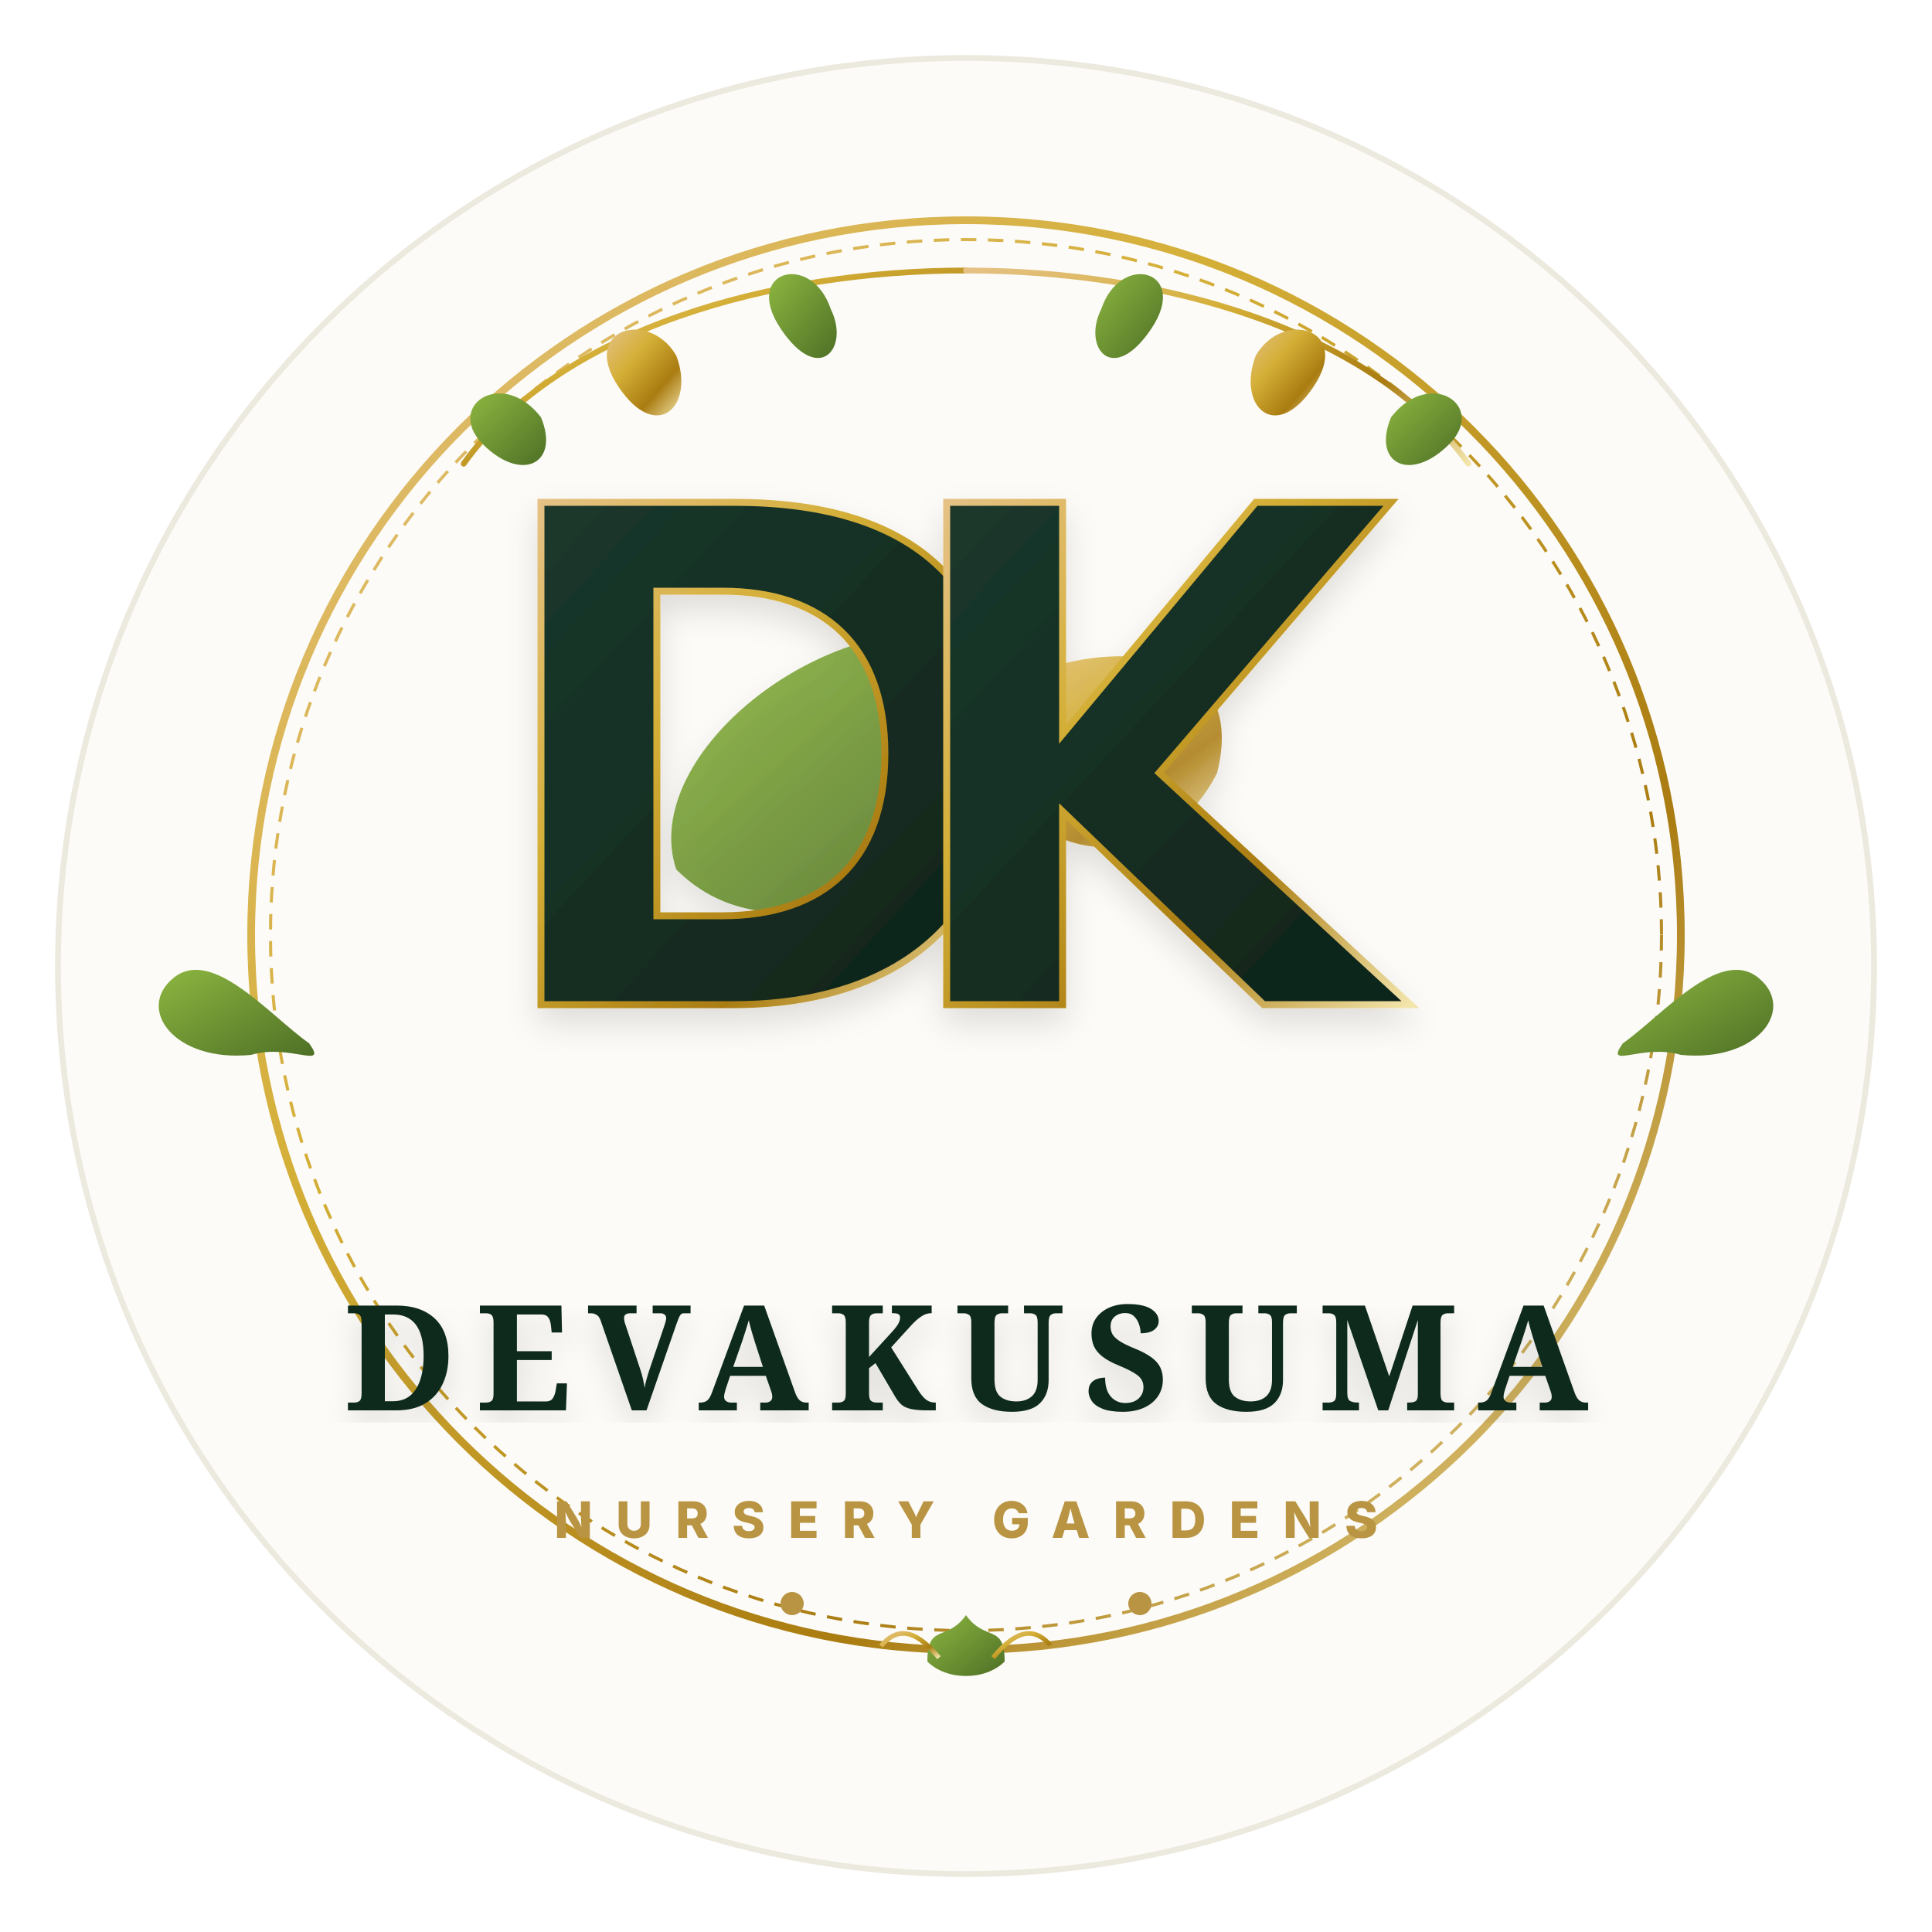
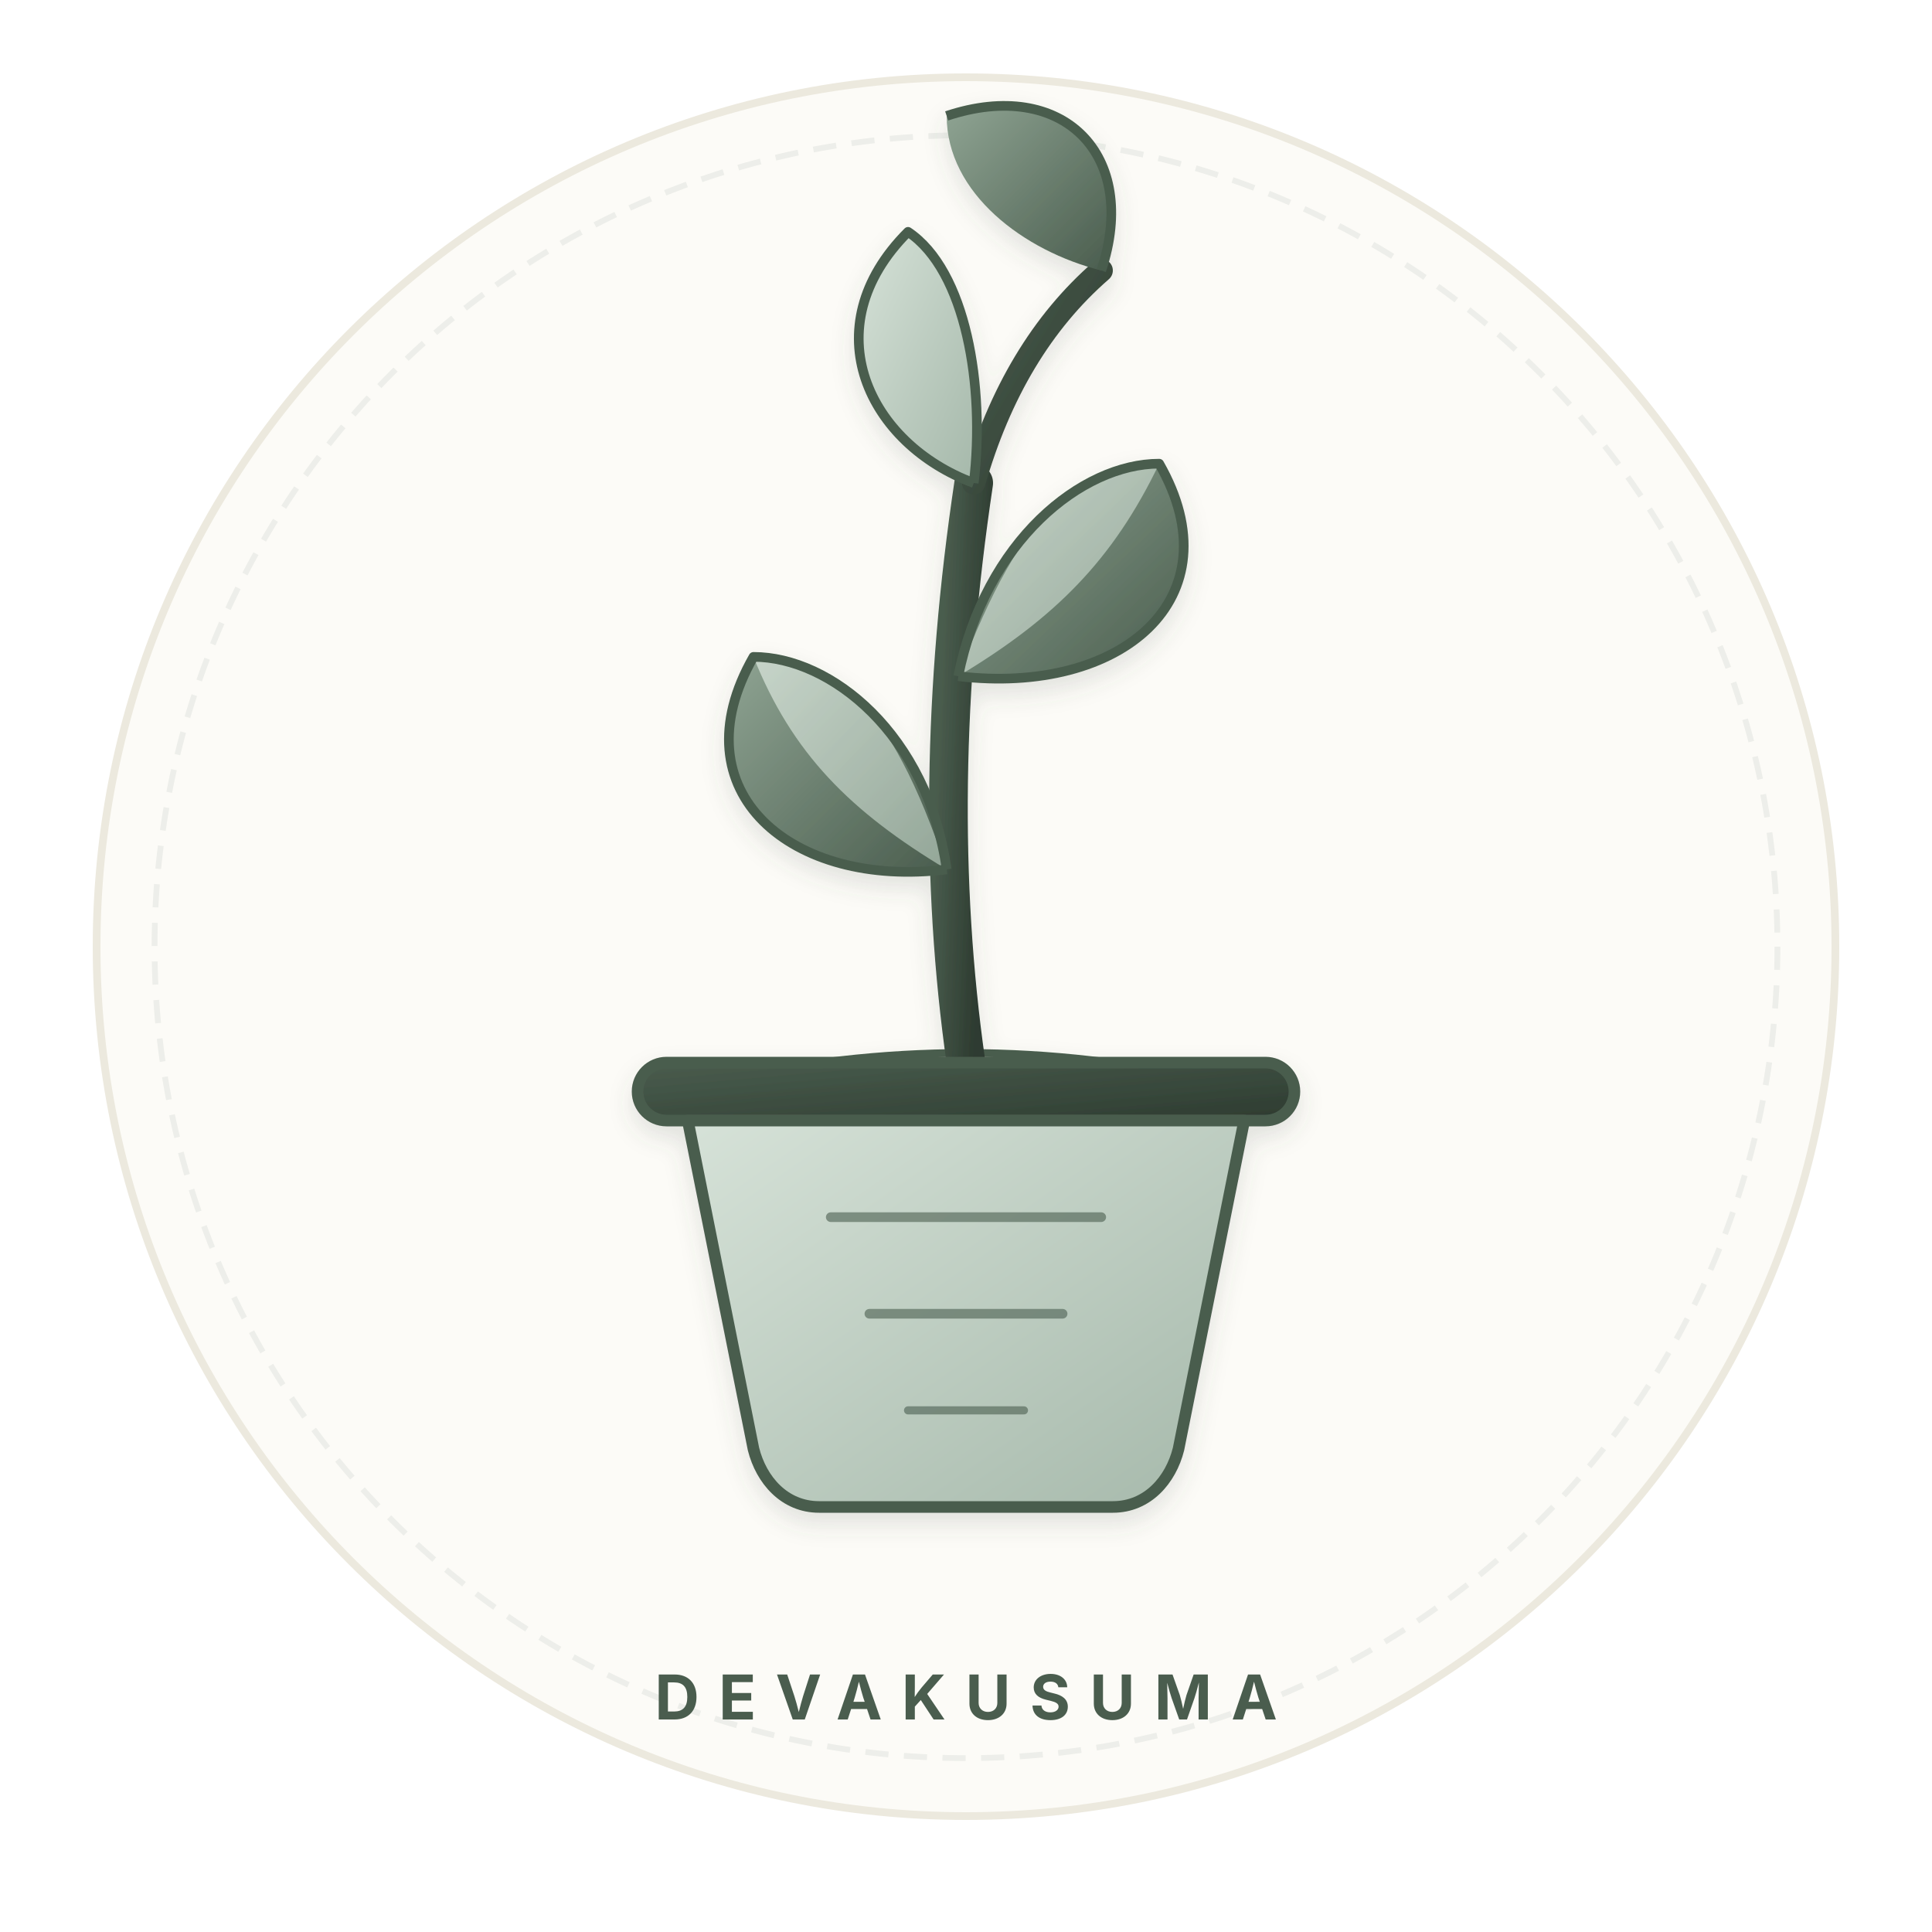
<svg xmlns="http://www.w3.org/2000/svg" viewBox="0 0 500 500" width="100%" height="100%" fill="none">
  <defs>
-     <linearGradient id="gold-grad" x1="0%" y1="0%" x2="100%" y2="100%">
-       <stop offset="0%" stop-color="#E5C185" />
-       <stop offset="35%" stop-color="#D4AF37" />
-       <stop offset="70%" stop-color="#AA7C11" />
-       <stop offset="100%" stop-color="#F3E5AB" />
+     <linearGradient id="brand-green-grad" x1="0%" y1="0%" x2="100%" y2="100%">
+       <stop offset="0%" stop-color="#4A5D4E" />
+       <stop offset="100%" stop-color="#2D3B30" />
    </linearGradient>
-     <linearGradient id="green-grad" x1="0%" y1="0%" x2="100%" y2="100%">
-       <stop offset="0%" stop-color="#1B382B" />
-       <stop offset="100%" stop-color="#0F241B" />
+     <linearGradient id="accent-green-grad" x1="0%" y1="0%" x2="100%" y2="100%">
+       <stop offset="0%" stop-color="#8FA493" />
+       <stop offset="100%" stop-color="#4A5D4E" />
    </linearGradient>
-     <linearGradient id="sprout-grad" x1="0%" y1="0%" x2="100%" y2="100%">
-       <stop offset="0%" stop-color="#8DB640" />
-       <stop offset="100%" stop-color="#4E7026" />
+     <linearGradient id="light-green-grad" x1="0%" y1="0%" x2="100%" y2="100%">
+       <stop offset="0%" stop-color="#D6E2D8" />
+       <stop offset="100%" stop-color="#A5B8AA" />
    </linearGradient>
-     <filter id="soft-shadow" x="-10%" y="-10%" width="120%" height="120%">
-       <feDropShadow dx="0" dy="4" stdDeviation="4" flood-color="#000" flood-opacity="0.12" />
+     <filter id="gentle-shadow" x="-10%" y="-10%" width="120%" height="120%">
+       <feDropShadow dx="0" dy="3" stdDeviation="3" flood-color="#4A5D4E" flood-opacity="0.15" />
    </filter>
  </defs>
-   <circle cx="250" cy="250" r="235" fill="#FCFBF7" stroke="#ECE9DE" stroke-width="1.5" />
-   <circle cx="250" cy="242" r="185" stroke="url(#gold-grad)" stroke-width="2" fill="none" />
-   <circle cx="250" cy="242" r="180" stroke="url(#gold-grad)" stroke-width="0.8" stroke-dasharray="4 3" fill="none" />
-   <path d="M 120 120 C 145 85, 200 70, 250 70" stroke="url(#gold-grad)" stroke-width="1.5" fill="none" stroke-linecap="round" />
-   <path d="M 380 120 C 355 85, 300 70, 250 70" stroke="url(#gold-grad)" stroke-width="1.5" fill="none" stroke-linecap="round" />
-   <path d="M 140 108 C 130 95, 115 105, 125 115 C 135 125, 145 120, 140 108 Z" fill="url(#sprout-grad)" />
-   <path d="M 175 92 C 168 80, 150 85, 160 100 C 170 115, 180 105, 175 92 Z" fill="url(#gold-grad)" />
-   <path d="M 215 80 C 210 65, 192 70, 202 85 C 212 100, 220 90, 215 80 Z" fill="url(#sprout-grad)" />
-   <path d="M 360 108 C 370 95, 385 105, 375 115 C 365 125, 355 120, 360 108 Z" fill="url(#sprout-grad)" />
-   <path d="M 325 92 C 332 80, 350 85, 340 100 C 330 115, 320 105, 325 92 Z" fill="url(#gold-grad)" />
-   <path d="M 285 80 C 290 65, 308 70, 298 85 C 288 100, 280 90, 285 80 Z" fill="url(#sprout-grad)" />
-   <g transform="translate(115, 95)" filter="url(#soft-shadow)">
-     <path d="M 60 130 C 50 100, 100 60, 140 70 C 110 95, 115 120, 142 125 C 110 140, 80 150, 60 130 Z" fill="url(#sprout-grad)" opacity="0.9" />
-     <path d="M 135 90 C 155 70, 210 65, 200 105 C 185 135, 145 130, 135 90 Z" fill="url(#gold-grad)" opacity="0.85" />
-     <path d="M 25 35 L 75 35 C 120 35, 145 55, 145 100 C 145 145, 115 165, 75 165 L 25 165 Z               M 55 58 L 55 142 L 72 142 C 98 142, 114 128, 114 100 C 114 72, 98 58, 72 58 Z" fill="url(#green-grad)" stroke="url(#gold-grad)" stroke-width="1.8" />
-     <path d="M 130 35 L 160 35 L 160 95 L 210 35 L 245 35 L 185 105 L 250 165 L 212 165 L 160 115 L 160 165 L 130 165 Z" fill="url(#green-grad)" stroke="url(#gold-grad)" stroke-width="1.8" />
+   <circle cx="250" cy="245" r="225" fill="#FCFBF7" stroke="#ECE9DE" stroke-width="2" />
+   <circle cx="250" cy="245" r="210" stroke="#4A5D4E" stroke-opacity="0.08" stroke-width="1.5" stroke-dasharray="6 4" fill="none" />
+   <g transform="translate(0, -15)" filter="url(#gentle-shadow)">
+     <path d="M 185 295 Q 250 280 315 295" stroke="#4A5D4E" stroke-width="2" fill="none" />
+     <path d="M 250 290 Q 240 220 252 140" stroke="url(#brand-green-grad)" stroke-width="10" stroke-linecap="round" fill="none" />
+     <path d="M 252 140 Q 262 105 285 85" stroke="url(#brand-green-grad)" stroke-width="6" stroke-linecap="round" fill="none" />
+     <path d="M 245 240 C 205 245, 175 220, 195 185 C 215 185, 240 205, 245 240 Z" fill="url(#accent-green-grad)" />
+     <path d="M 245 240 C 220 225, 205 210, 195 185 C 215 185, 230 195, 245 240 Z" fill="url(#light-green-grad)" opacity="0.8" />
+     <path d="M 245 240 C 205 245, 175 220, 195 185 C 215 185, 240 205, 245 240" stroke="#4A5D4E" stroke-width="2.5" stroke-linejoin="round" fill="none" />
+     <path d="M 248 190 C 290 195, 320 170, 300 135 C 280 135, 255 155, 248 190 Z" fill="url(#accent-green-grad)" />
+     <path d="M 248 190 C 273 175, 288 160, 300 135 C 280 135, 265 145, 248 190 Z" fill="url(#light-green-grad)" opacity="0.8" />
+     <path d="M 248 190 C 290 195, 320 170, 300 135 C 280 135, 255 155, 248 190" stroke="#4A5D4E" stroke-width="2.5" stroke-linejoin="round" fill="none" />
+     <path d="M 252 140 C 225 130, 210 100, 235 75 C 250 85, 255 115, 252 140 Z" fill="url(#light-green-grad)" />
+     <path d="M 252 140 C 225 130, 210 100, 235 75 C 250 85, 255 115, 252 140" stroke="#4A5D4E" stroke-width="2.5" stroke-linejoin="round" fill="none" />
+     <path d="M 285 85 C 295 55, 275 35, 245 45 C 245 65, 265 80, 285 85 Z" fill="url(#accent-green-grad)" />
+     <path d="M 285 85 C 295 55, 275 35, 245 45" stroke="#4A5D4E" stroke-width="2.5" stroke-linejoin="round" fill="none" />
+     <rect x="165" y="290" width="170" height="15" rx="7.5" fill="url(#brand-green-grad)" stroke="#4A5D4E" stroke-width="3" />
+     <path d="M 178 305 L 195 390 C 197 398, 203 405, 212 405 H 288 C 297 405, 303 398, 305 390 L 322 305 Z" fill="url(#light-green-grad)" stroke="#4A5D4E" stroke-width="3" stroke-linejoin="round" />
+     <path d="M 215 330 H 285" stroke="#4A5D4E" stroke-width="2.5" stroke-linecap="round" opacity="0.6" />
+     <path d="M 225 355 H 275" stroke="#4A5D4E" stroke-width="2.5" stroke-linecap="round" opacity="0.6" />
+     <path d="M 235 380 H 265" stroke="#4A5D4E" stroke-width="2.1" stroke-linecap="round" opacity="0.6" />
  </g>
-   <g transform="translate(50, 255)">
-     <path d="M 30 15 C 20 8, 5 -10, -5 -2 C -15 6, -5 20, 15 18 C 25 15, 35 22, 30 15 Z" fill="url(#sprout-grad)" />
-     <path d="M 370 15 C 380 8, 395 -10, 405 -2 C 415 6, 405 20, 385 18 C 375 15, 365 22, 370 15 Z" fill="url(#sprout-grad)" />
-   </g>
-   <text x="250" y="365" text-anchor="middle" font-family="'Playfair Display', 'Didot', 'Georgia', 'serif'" font-size="38" font-weight="bold" letter-spacing="5" fill="#11291F" filter="url(#soft-shadow)">DEVAKUSUMA</text>
-   <text x="250" y="398" text-anchor="middle" font-family="'Inter', 'Montserrat', 'sans-serif'" font-size="13" font-weight="800" letter-spacing="6" fill="#B89443">NURSERY GARDENS</text>
-   <path d="M 120 415 L 195 415" stroke="url(#gold-grad)" stroke-width="1.5" stroke-linecap="round" />
-   <circle cx="205" cy="415" r="3" fill="#B89443" />
-   <path d="M 240 430 C 240 420, 245 425, 250 418 C 255 425, 260 420, 260 430 C 255 435, 245 435, 240 430 Z" fill="url(#sprout-grad)" />
-   <path d="M 228 426 C 233 420, 238 423, 243 429" stroke="url(#gold-grad)" stroke-width="1.2" fill="none" />
-   <path d="M 272 426 C 267 420, 262 423, 257 429" stroke="url(#gold-grad)" stroke-width="1.2" fill="none" />
-   <circle cx="295" cy="415" r="3" fill="#B89443" />
-   <path d="M 305 415 L 380 415" stroke="url(#gold-grad)" stroke-width="1.5" stroke-linecap="round" />
+   <text x="250" y="445" text-anchor="middle" font-family="'Inter', 'Outfit', 'Space Grotesk', sans-serif" font-size="16" font-weight="bold" letter-spacing="5" fill="#4A5D4E">DEVAKUSUMA</text>
</svg>
